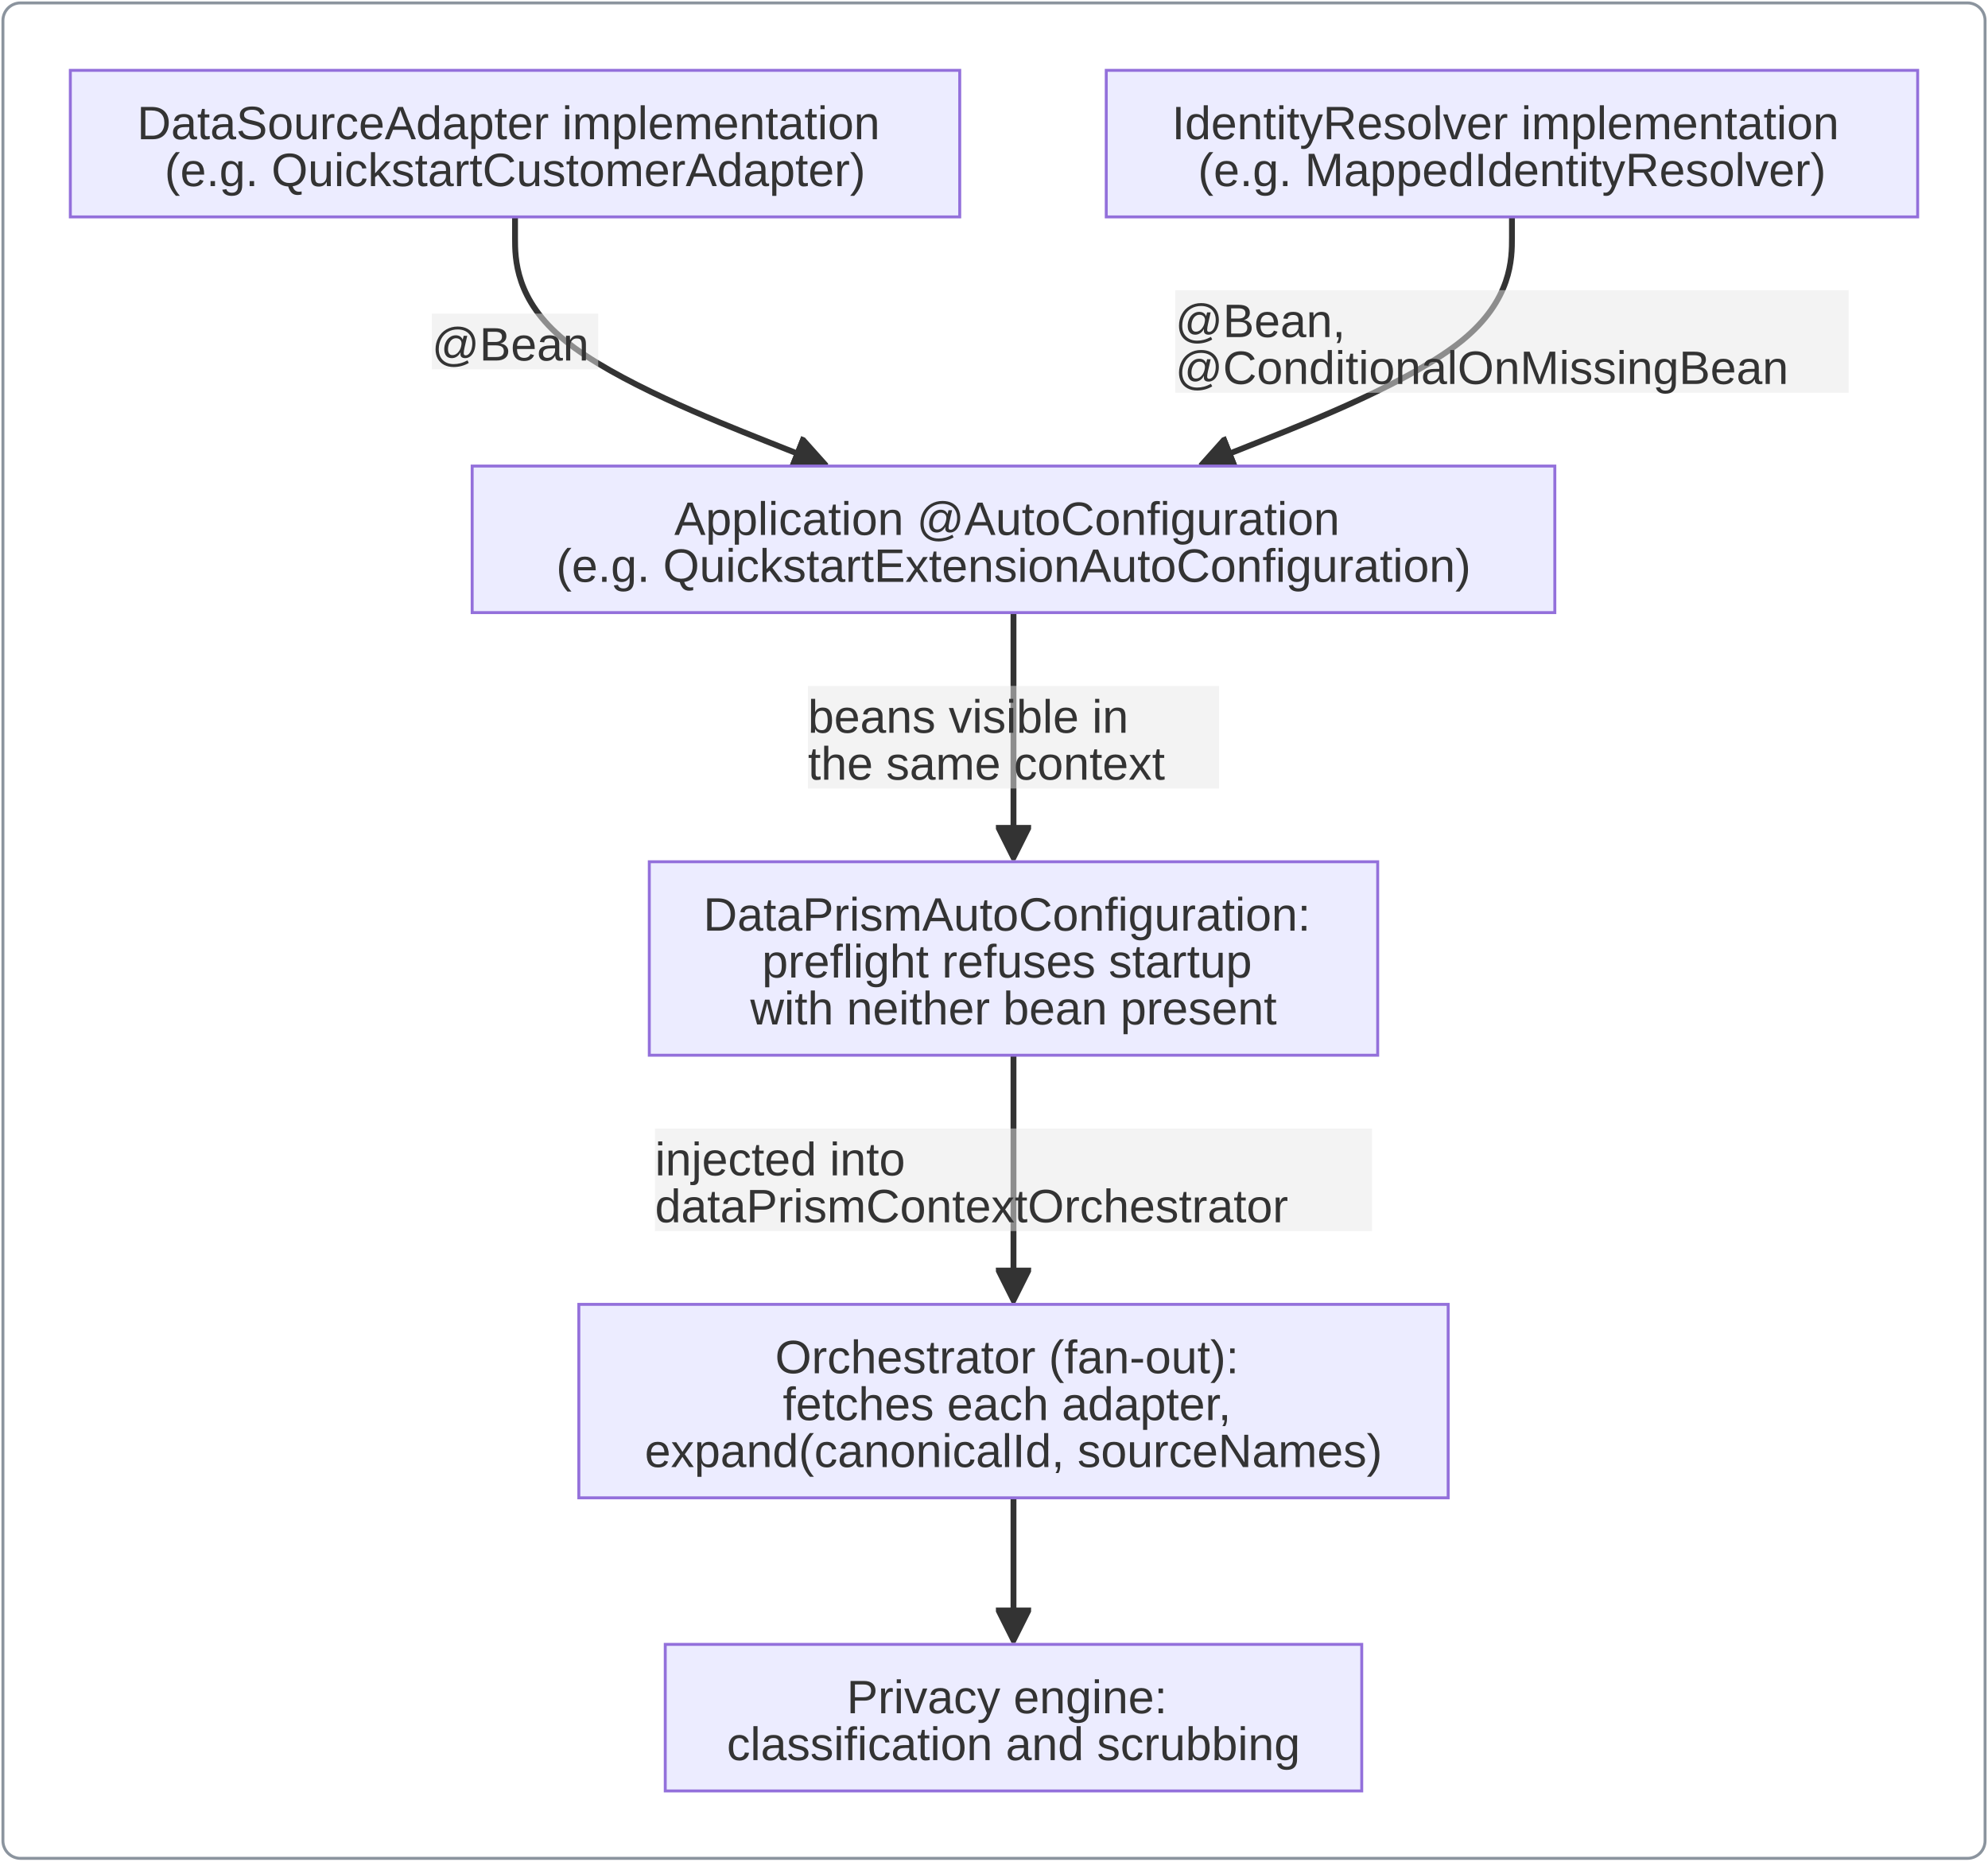
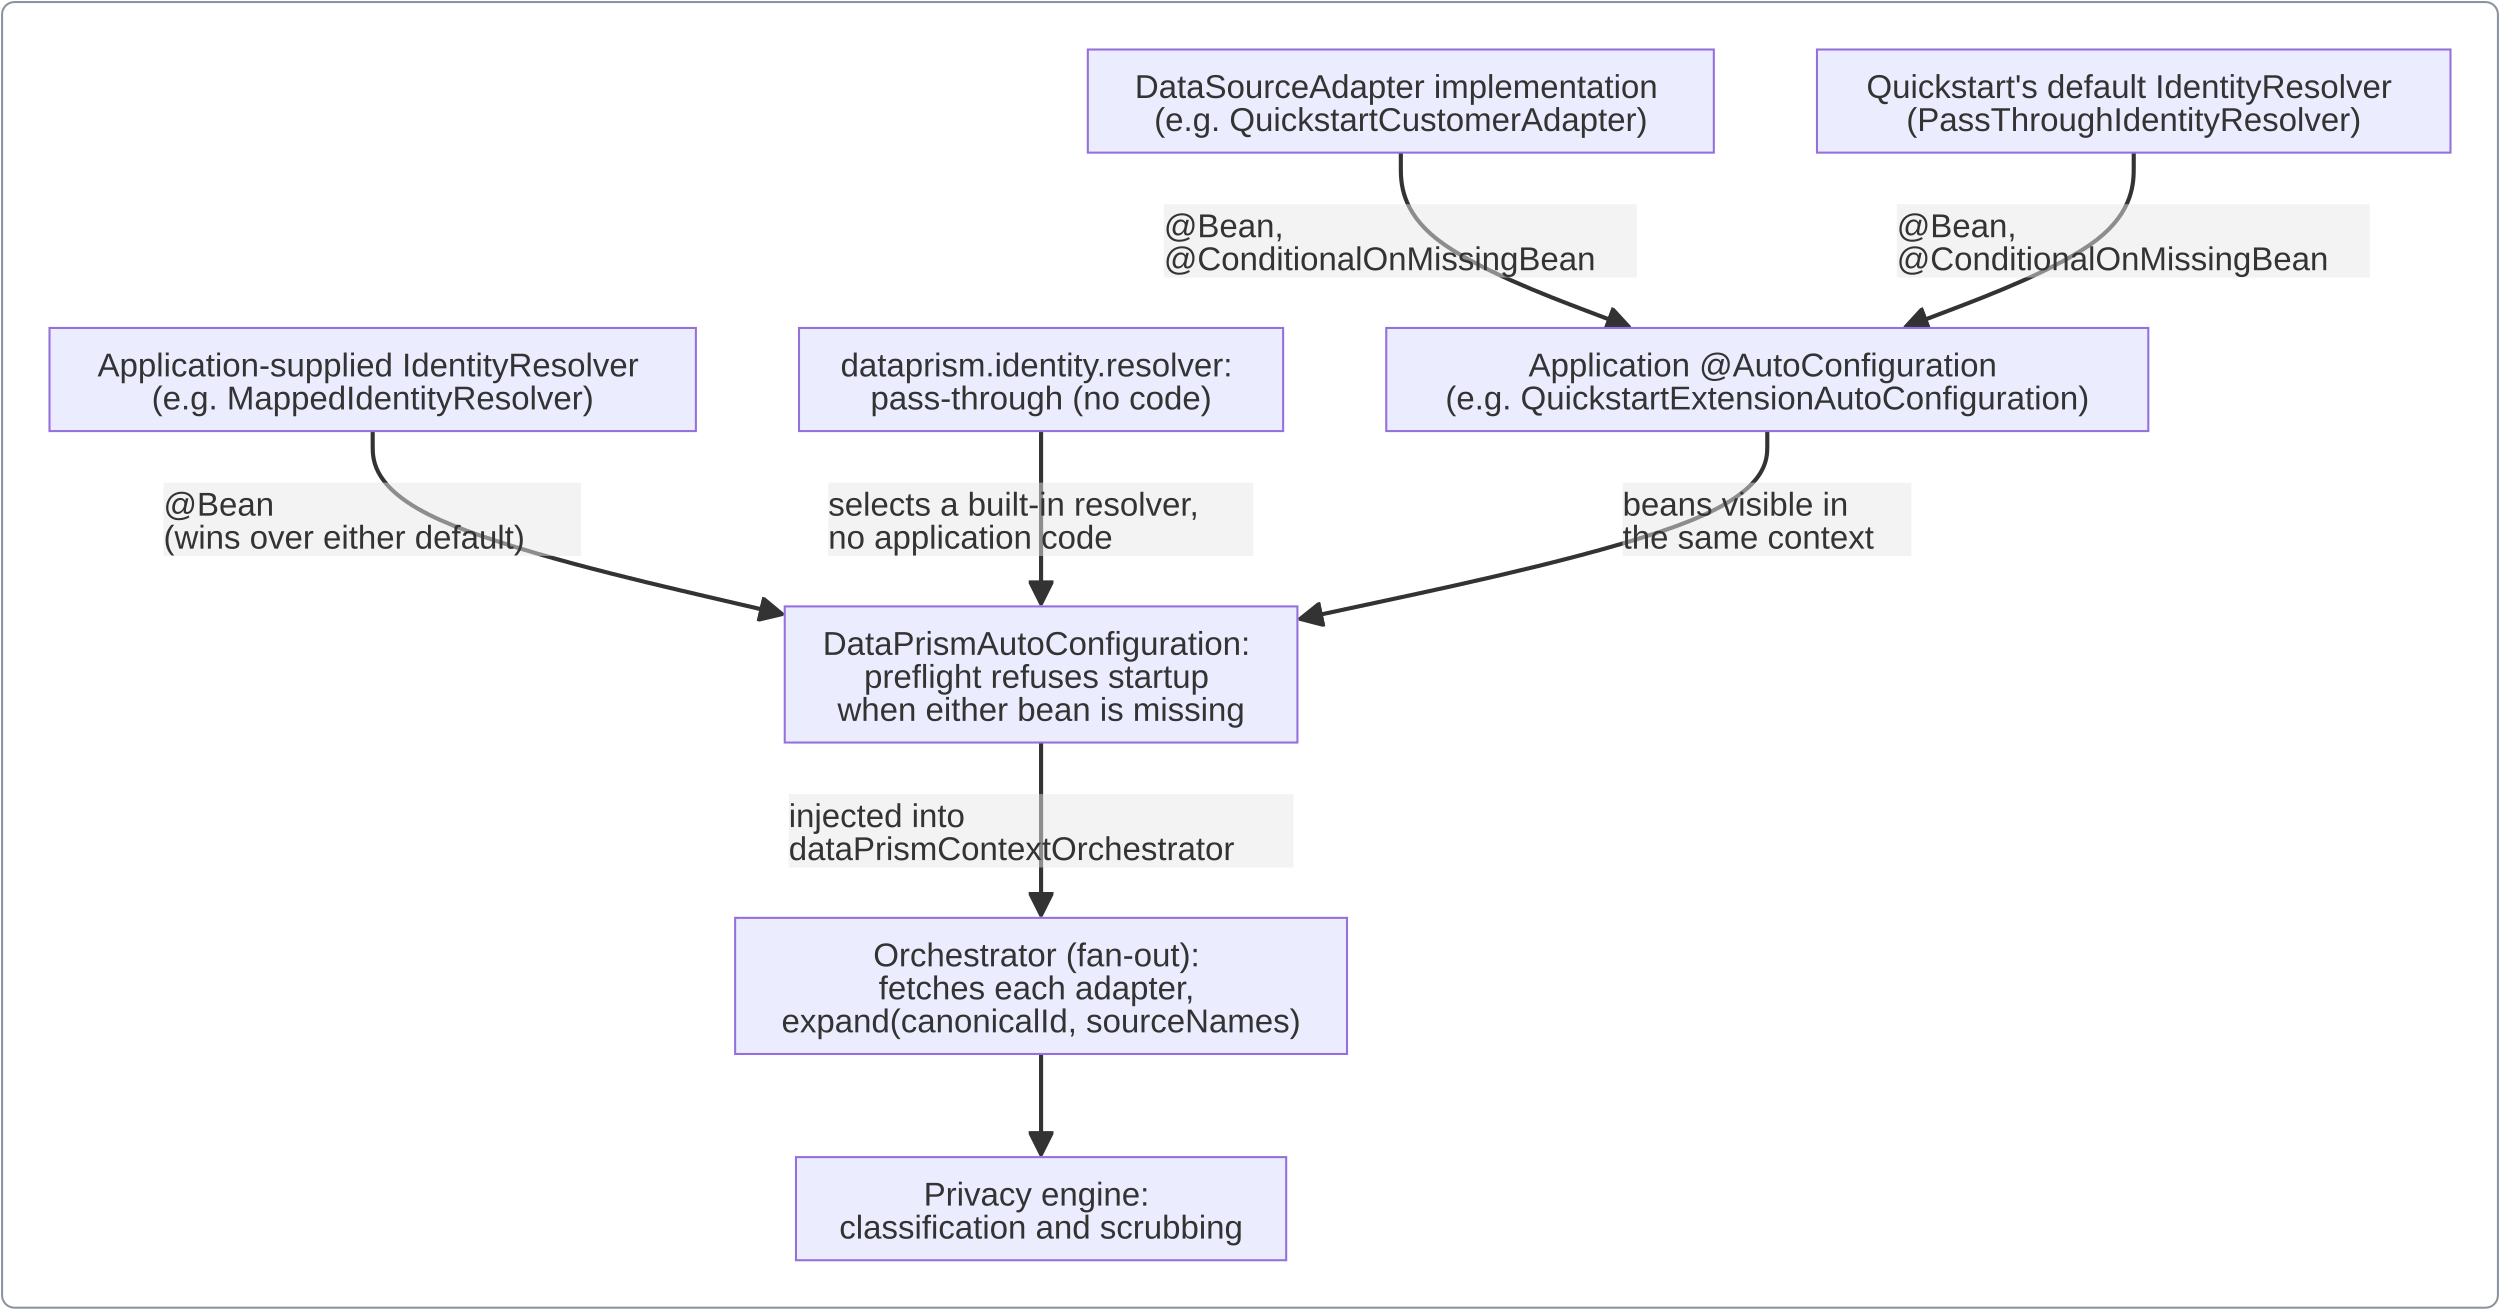
- <svg xmlns="http://www.w3.org/2000/svg" aria-roledescription="flowchart-v2" role="graphics-document document" viewBox="-24 -24 678.391 635" style="max-width: 678.391px; background-color: white;" width="100%" id="my-svg">
-   <rect x="-23" y="-23" width="676.391" height="633" rx="6" ry="6" fill="none" stroke="#8b949e" stroke-width="1" />
+ <svg xmlns="http://www.w3.org/2000/svg" aria-roledescription="flowchart-v2" role="graphics-document document" viewBox="-24 -24 1212.07 635" style="max-width: 1212.07px; background-color: white;" width="100%" id="my-svg">
+   <rect x="-23" y="-23" width="1210.07" height="633" rx="6" ry="6" fill="none" stroke="#8b949e" stroke-width="1" />
  <style>#my-svg{font-family:"trebuchet ms",verdana,arial,sans-serif;font-size:16px;fill:#333;}#my-svg .error-icon{fill:#552222;}#my-svg .error-text{fill:#552222;stroke:#552222;}#my-svg .edge-thickness-normal{stroke-width:2px;}#my-svg .edge-thickness-thick{stroke-width:3.5px;}#my-svg .edge-pattern-solid{stroke-dasharray:0;}#my-svg .edge-pattern-dashed{stroke-dasharray:3;}#my-svg .edge-pattern-dotted{stroke-dasharray:2;}#my-svg .marker{fill:#333333;stroke:#333333;}#my-svg .marker.cross{stroke:#333333;}#my-svg svg{font-family:"trebuchet ms",verdana,arial,sans-serif;font-size:16px;}#my-svg .label{font-family:"trebuchet ms",verdana,arial,sans-serif;color:#333;}#my-svg .cluster-label text{fill:#333;}#my-svg .cluster-label span,#my-svg p{color:#333;}#my-svg .label text,#my-svg span,#my-svg p{fill:#333;color:#333;}#my-svg .node rect,#my-svg .node circle,#my-svg .node ellipse,#my-svg .node polygon,#my-svg .node path{fill:#ECECFF;stroke:#9370DB;stroke-width:1px;}#my-svg .flowchart-label text{text-anchor:middle;}#my-svg .node .katex path{fill:#000;stroke:#000;stroke-width:1px;}#my-svg .node .label{text-align:center;}#my-svg .node.clickable{cursor:pointer;}#my-svg .arrowheadPath{fill:#333333;}#my-svg .edgePath .path{stroke:#333333;stroke-width:2.0px;}#my-svg .flowchart-link{stroke:#333333;fill:none;}#my-svg .edgeLabel{background-color:#e8e8e8;text-align:center;}#my-svg .edgeLabel rect{opacity:0.5;background-color:#e8e8e8;fill:#e8e8e8;}#my-svg .labelBkg{background-color:rgba(232, 232, 232, 0.5);}#my-svg .cluster rect{fill:#ffffde;stroke:#aaaa33;stroke-width:1px;}#my-svg .cluster text{fill:#333;}#my-svg .cluster span,#my-svg p{color:#333;}#my-svg div.mermaidTooltip{position:absolute;text-align:center;max-width:200px;padding:2px;font-family:"trebuchet ms",verdana,arial,sans-serif;font-size:12px;background:hsl(80, 100%, 96.275%);border:1px solid #aaaa33;border-radius:2px;pointer-events:none;z-index:100;}#my-svg .flowchartTitleText{text-anchor:middle;font-size:18px;fill:#333;}#my-svg :root{--mermaid-font-family:"trebuchet ms",verdana,arial,sans-serif;}</style>
  <g>
    <marker orient="auto" markerHeight="12" markerWidth="12" markerUnits="userSpaceOnUse" refY="5" refX="6" viewBox="0 0 10 10" class="marker flowchart" id="my-svg_flowchart-pointEnd">
      <path style="stroke-width: 1; stroke-dasharray: 1, 0;" class="arrowMarkerPath" d="M 0 0 L 10 5 L 0 10 z" />
    </marker>
    <marker orient="auto" markerHeight="12" markerWidth="12" markerUnits="userSpaceOnUse" refY="5" refX="4.5" viewBox="0 0 10 10" class="marker flowchart" id="my-svg_flowchart-pointStart">
      <path style="stroke-width: 1; stroke-dasharray: 1, 0;" class="arrowMarkerPath" d="M 0 5 L 10 10 L 10 0 z" />
    </marker>
    <marker orient="auto" markerHeight="11" markerWidth="11" markerUnits="userSpaceOnUse" refY="5" refX="11" viewBox="0 0 10 10" class="marker flowchart" id="my-svg_flowchart-circleEnd">
      <circle style="stroke-width: 1; stroke-dasharray: 1, 0;" class="arrowMarkerPath" r="5" cy="5" cx="5" />
    </marker>
    <marker orient="auto" markerHeight="11" markerWidth="11" markerUnits="userSpaceOnUse" refY="5" refX="-1" viewBox="0 0 10 10" class="marker flowchart" id="my-svg_flowchart-circleStart">
      <circle style="stroke-width: 1; stroke-dasharray: 1, 0;" class="arrowMarkerPath" r="5" cy="5" cx="5" />
    </marker>
    <marker orient="auto" markerHeight="11" markerWidth="11" markerUnits="userSpaceOnUse" refY="5.2" refX="12" viewBox="0 0 11 11" class="marker cross flowchart" id="my-svg_flowchart-crossEnd">
      <path style="stroke-width: 2; stroke-dasharray: 1, 0;" class="arrowMarkerPath" d="M 1,1 l 9,9 M 10,1 l -9,9" />
    </marker>
    <marker orient="auto" markerHeight="11" markerWidth="11" markerUnits="userSpaceOnUse" refY="5.2" refX="-1" viewBox="0 0 11 11" class="marker cross flowchart" id="my-svg_flowchart-crossStart">
      <path style="stroke-width: 2; stroke-dasharray: 1, 0;" class="arrowMarkerPath" d="M 1,1 l 9,9 M 10,1 l -9,9" />
    </marker>
    <g class="root">
      <g class="clusters" />
      <g class="edgePaths">
-         <path marker-end="url(#my-svg_flowchart-pointEnd)" style="fill:none;" class="edge-thickness-normal edge-pattern-solid flowchart-link LS-Adapter LE-AutoConfig" id="L-Adapter-AutoConfig-0" d="M151.75,50L151.75,57.083C151.75,64.167,151.75,78.333,168.779,92.174C185.807,106.015,219.865,119.53,236.894,126.288L253.922,133.045" />
-         <path marker-end="url(#my-svg_flowchart-pointEnd)" style="fill:none;" class="edge-thickness-normal edge-pattern-solid flowchart-link LS-IdResolver LE-AutoConfig" id="L-IdResolver-AutoConfig-0" d="M491.945,50L491.945,57.083C491.945,64.167,491.945,78.333,474.917,92.174C457.888,106.015,423.83,119.53,406.802,126.288L389.773,133.045" />
-         <path marker-end="url(#my-svg_flowchart-pointEnd)" style="fill:none;" class="edge-thickness-normal edge-pattern-solid flowchart-link LS-AutoConfig LE-DataPrismConfig" id="L-AutoConfig-DataPrismConfig-0" d="M321.848,185L321.848,192.083C321.848,199.167,321.848,213.333,321.848,226.617C321.848,239.9,321.848,252.3,321.848,258.5L321.848,264.7" />
-         <path marker-end="url(#my-svg_flowchart-pointEnd)" style="fill:none;" class="edge-thickness-normal edge-pattern-solid flowchart-link LS-DataPrismConfig LE-Orchestrator" id="L-DataPrismConfig-Orchestrator-0" d="M321.848,336L321.848,343.083C321.848,350.167,321.848,364.333,321.848,377.617C321.848,390.9,321.848,403.3,321.848,409.5L321.848,415.7" />
-         <path marker-end="url(#my-svg_flowchart-pointEnd)" style="fill:none;" class="edge-thickness-normal edge-pattern-solid flowchart-link LS-Orchestrator LE-Engine" id="L-Orchestrator-Engine-0" d="M321.848,487L321.848,491.167C321.848,495.333,321.848,503.667,321.848,511.117C321.848,518.567,321.848,525.133,321.848,528.417L321.848,531.7" />
+         <path marker-end="url(#my-svg_flowchart-pointEnd)" style="fill:none;" class="edge-thickness-normal edge-pattern-solid flowchart-link LS-Adapter LE-AutoConfig" id="L-Adapter-AutoConfig-0" d="M655.164,50L655.164,57.083C655.164,64.167,655.164,78.333,672.982,92.186C690.8,106.039,726.436,119.578,744.254,126.348L762.072,133.118" />
+         <path marker-end="url(#my-svg_flowchart-pointEnd)" style="fill:none;" class="edge-thickness-normal edge-pattern-solid flowchart-link LS-QuickstartDefault LE-AutoConfig" id="L-QuickstartDefault-AutoConfig-0" d="M1010.492,50L1010.492,57.083C1010.492,64.167,1010.492,78.333,992.674,92.186C974.856,106.039,939.22,119.578,921.402,126.348L903.584,133.118" />
+         <path marker-end="url(#my-svg_flowchart-pointEnd)" style="fill:none;" class="edge-thickness-normal edge-pattern-solid flowchart-link LS-AppResolver LE-DataPrismConfig" id="L-AppResolver-DataPrismConfig-0" d="M156.691,185L156.691,192.083C156.691,199.167,156.691,213.333,189.126,227.974C221.561,242.614,286.43,257.728,318.865,265.284L351.299,272.841" />
+         <path marker-end="url(#my-svg_flowchart-pointEnd)" style="fill:none;" class="edge-thickness-normal edge-pattern-solid flowchart-link LS-PassThroughProperty LE-DataPrismConfig" id="L-PassThroughProperty-DataPrismConfig-0" d="M480.742,185L480.742,192.083C480.742,199.167,480.742,213.333,480.742,226.617C480.742,239.9,480.742,252.3,480.742,258.5L480.742,264.7" />
+         <path marker-end="url(#my-svg_flowchart-pointEnd)" style="fill:none;" class="edge-thickness-normal edge-pattern-solid flowchart-link LS-AutoConfig LE-DataPrismConfig" id="L-AutoConfig-DataPrismConfig-0" d="M832.828,185L832.828,192.083C832.828,199.167,832.828,213.333,795.724,228.373C758.621,243.413,684.413,259.326,647.309,267.282L610.206,275.238" />
+         <path marker-end="url(#my-svg_flowchart-pointEnd)" style="fill:none;" class="edge-thickness-normal edge-pattern-solid flowchart-link LS-DataPrismConfig LE-Orchestrator" id="L-DataPrismConfig-Orchestrator-0" d="M480.742,336L480.742,343.083C480.742,350.167,480.742,364.333,480.742,377.617C480.742,390.9,480.742,403.3,480.742,409.5L480.742,415.7" />
+         <path marker-end="url(#my-svg_flowchart-pointEnd)" style="fill:none;" class="edge-thickness-normal edge-pattern-solid flowchart-link LS-Orchestrator LE-Engine" id="L-Orchestrator-Engine-0" d="M480.742,487L480.742,491.167C480.742,495.333,480.742,503.667,480.742,511.117C480.742,518.567,480.742,525.133,480.742,528.417L480.742,531.7" />
      </g>
      <g class="edgeLabels">
-         <g transform="translate(151.75, 92.5)" class="edgeLabel">
-           <g transform="translate(-28.38281, -9.5)" class="label">
-             <rect height="19" width="56.766" ry="0" rx="0" />
-             <text style="">
-               <tspan class="row" x="0" dy="1em" xml:space="preserve">@Bean</tspan>
-             </text>
-           </g>
-         </g>
-         <g transform="translate(491.9453, 92.5)" class="edgeLabel">
+         <g transform="translate(655.1641, 92.5)" class="edgeLabel">
          <g transform="translate(-114.8828, -17.5)" class="label">
-             <rect height="35" width="229.766" ry="0" rx="0" />
+             <rect height="35.568" width="229.332" ry="0" rx="0" />
            <text style="">
              <tspan class="row" x="0" dy="1em" xml:space="preserve">@Bean,</tspan>
              <tspan class="row" x="0" dy="1em" xml:space="preserve">@ConditionalOnMissingBean</tspan>
            </text>
          </g>
        </g>
-         <g transform="translate(321.8477, 227.5)" class="edgeLabel">
+         <g transform="translate(1010.492, 92.5)" class="edgeLabel">
+           <g transform="translate(-114.8828, -17.5)" class="label">
+             <rect height="35.568" width="229.332" ry="0" rx="0" />
+             <text style="">
+               <tspan class="row" x="0" dy="1em" xml:space="preserve">@Bean,</tspan>
+               <tspan class="row" x="0" dy="1em" xml:space="preserve">@ConditionalOnMissingBean</tspan>
+             </text>
+           </g>
+         </g>
+         <g transform="translate(156.6914, 227.5)" class="edgeLabel">
+           <g transform="translate(-101.4297, -17.5)" class="label">
+             <rect height="35.568" width="202.474" ry="0" rx="0" />
+             <text style="">
+               <tspan class="row" x="0" dy="1em" xml:space="preserve">@Bean</tspan>
+               <tspan class="row" x="0" dy="1em" xml:space="preserve">(wins over either default)</tspan>
+             </text>
+           </g>
+         </g>
+         <g transform="translate(480.7422, 227.5)" class="edgeLabel">
+           <g transform="translate(-103.1875, -17.5)" class="label">
+             <rect height="35.568" width="206.002" ry="0" rx="0" />
+             <text style="">
+               <tspan class="row" x="0" dy="1em" xml:space="preserve">selects a built-in resolver,</tspan>
+               <tspan class="row" x="0" dy="1em" xml:space="preserve">no application code</tspan>
+             </text>
+           </g>
+         </g>
+         <g transform="translate(832.8281, 227.5)" class="edgeLabel">
          <g transform="translate(-70.15625, -17.5)" class="label">
-             <rect height="35" width="140.312" ry="0" rx="0" />
+             <rect height="35.568" width="140.055" ry="0" rx="0" />
            <text style="">
              <tspan class="row" x="0" dy="1em" xml:space="preserve">beans visible in</tspan>
              <tspan class="row" x="0" dy="1em" xml:space="preserve">the same context</tspan>
            </text>
          </g>
        </g>
-         <g transform="translate(321.8477, 378.5)" class="edgeLabel">
+         <g transform="translate(480.7422, 378.5)" class="edgeLabel">
          <g transform="translate(-122.3438, -17.5)" class="label">
-             <rect height="35" width="244.688" ry="0" rx="0" />
+             <rect height="35.568" width="244.757" ry="0" rx="0" />
            <text style="">
              <tspan class="row" x="0" dy="1em" xml:space="preserve">injected into</tspan>
              <tspan class="row" x="0" dy="1em" xml:space="preserve">dataPrismContextOrchestrator</tspan>
            </text>
          </g>
        </g>
        <g class="edgeLabel">
          <g transform="translate(0, 0)" class="label">
            <rect height="0" width="0" ry="0" rx="0" />
            <text style="">
              <tspan class="row" x="0" dy="1em" xml:space="preserve" />
            </text>
          </g>
        </g>
      </g>
      <g class="nodes">
-         <g transform="translate(151.75, 25)" data-id="Adapter" data-node="true" id="flowchart-Adapter-0" class="node default default flowchart-label">
+         <g transform="translate(655.1641, 25)" data-id="Adapter" data-node="true" id="flowchart-Adapter-0" class="node default default flowchart-label">
          <rect height="50" width="303.5" y="-25" x="-151.75" ry="0" rx="0" style="" class="basic label-container" />
          <g transform="translate(0, -17.5)" style="" class="label">
            <rect />
            <text style="">
              <tspan class="row" x="0" dy="1em" xml:space="preserve">DataSourceAdapter implementation</tspan>
              <tspan class="row" x="0" dy="1em" xml:space="preserve">(e.g. QuickstartCustomerAdapter)</tspan>
            </text>
          </g>
        </g>
-         <g transform="translate(491.9453, 25)" data-id="IdResolver" data-node="true" id="flowchart-IdResolver-1" class="node default default flowchart-label">
-           <rect height="50" width="276.891" y="-25" x="-138.445" ry="0" rx="0" style="" class="basic label-container" />
+         <g transform="translate(1010.492, 25)" data-id="QuickstartDefault" data-node="true" id="flowchart-QuickstartDefault-1" class="node default default flowchart-label">
+           <rect height="50" width="307.156" y="-25" x="-153.578" ry="0" rx="0" style="" class="basic label-container" />
          <g transform="translate(0, -17.5)" style="" class="label">
            <rect />
            <text style="">
-               <tspan class="row" x="0" dy="1em" xml:space="preserve">IdentityResolver implementation</tspan>
+               <tspan class="row" x="0" dy="1em" xml:space="preserve">Quickstart's default IdentityResolver</tspan>
+               <tspan class="row" x="0" dy="1em" xml:space="preserve">(PassThroughIdentityResolver)</tspan>
+             </text>
+           </g>
+         </g>
+         <g transform="translate(156.6914, 160)" data-id="AppResolver" data-node="true" id="flowchart-AppResolver-2" class="node default default flowchart-label">
+           <rect height="50" width="313.383" y="-25" x="-156.691" ry="0" rx="0" style="" class="basic label-container" />
+           <g transform="translate(0, -17.5)" style="" class="label">
+             <rect />
+             <text style="">
+               <tspan class="row" x="0" dy="1em" xml:space="preserve">Application-supplied IdentityResolver</tspan>
              <tspan class="row" x="0" dy="1em" xml:space="preserve">(e.g. MappedIdentityResolver)</tspan>
            </text>
          </g>
        </g>
-         <g transform="translate(321.8477, 160)" data-id="AutoConfig" data-node="true" id="flowchart-AutoConfig-2" class="node default default flowchart-label">
+         <g transform="translate(480.7422, 160)" data-id="PassThroughProperty" data-node="true" id="flowchart-PassThroughProperty-3" class="node default default flowchart-label">
+           <rect height="50" width="234.719" y="-25" x="-117.359" ry="0" rx="0" style="" class="basic label-container" />
+           <g transform="translate(0, -17.5)" style="" class="label">
+             <rect />
+             <text style="">
+               <tspan class="row" x="0" dy="1em" xml:space="preserve">dataprism.identity.resolver:</tspan>
+               <tspan class="row" x="0" dy="1em" xml:space="preserve">pass-through (no code)</tspan>
+             </text>
+           </g>
+         </g>
+         <g transform="translate(832.8281, 160)" data-id="AutoConfig" data-node="true" id="flowchart-AutoConfig-4" class="node default default flowchart-label">
          <rect height="50" width="369.453" y="-25" x="-184.727" ry="0" rx="0" style="" class="basic label-container" />
          <g transform="translate(0, -17.5)" style="" class="label">
            <rect />
            <text style="">
              <tspan class="row" x="0" dy="1em" xml:space="preserve">Application @AutoConfiguration</tspan>
              <tspan class="row" x="0" dy="1em" xml:space="preserve">(e.g. QuickstartExtensionAutoConfiguration)</tspan>
            </text>
          </g>
        </g>
-         <g transform="translate(321.8477, 303)" data-id="DataPrismConfig" data-node="true" id="flowchart-DataPrismConfig-3" class="node default default flowchart-label">
+         <g transform="translate(480.7422, 303)" data-id="DataPrismConfig" data-node="true" id="flowchart-DataPrismConfig-5" class="node default default flowchart-label">
          <rect height="66" width="248.562" y="-33" x="-124.281" ry="0" rx="0" style="" class="basic label-container" />
          <g transform="translate(0, -25.5)" style="" class="label">
            <rect />
            <text style="">
              <tspan class="row" x="0" dy="1em" xml:space="preserve">DataPrismAutoConfiguration:</tspan>
              <tspan class="row" x="0" dy="1em" xml:space="preserve">preflight refuses startup</tspan>
-               <tspan class="row" x="0" dy="1em" xml:space="preserve">with neither bean present</tspan>
+               <tspan class="row" x="0" dy="1em" xml:space="preserve">when either bean is missing</tspan>
            </text>
          </g>
        </g>
-         <g transform="translate(321.8477, 454)" data-id="Orchestrator" data-node="true" id="flowchart-Orchestrator-4" class="node default default flowchart-label">
+         <g transform="translate(480.7422, 454)" data-id="Orchestrator" data-node="true" id="flowchart-Orchestrator-6" class="node default default flowchart-label">
          <rect height="66" width="296.656" y="-33" x="-148.328" ry="0" rx="0" style="" class="basic label-container" />
          <g transform="translate(0, -25.5)" style="" class="label">
            <rect />
            <text style="">
              <tspan class="row" x="0" dy="1em" xml:space="preserve">Orchestrator (fan-out):</tspan>
              <tspan class="row" x="0" dy="1em" xml:space="preserve">fetches each adapter,</tspan>
              <tspan class="row" x="0" dy="1em" xml:space="preserve">expand(canonicalId, sourceNames)</tspan>
            </text>
          </g>
        </g>
-         <g transform="translate(321.8477, 562)" data-id="Engine" data-node="true" id="flowchart-Engine-5" class="node default default flowchart-label">
+         <g transform="translate(480.7422, 562)" data-id="Engine" data-node="true" id="flowchart-Engine-7" class="node default default flowchart-label">
          <rect height="50" width="237.672" y="-25" x="-118.836" ry="0" rx="0" style="" class="basic label-container" />
          <g transform="translate(0, -17.5)" style="" class="label">
            <rect />
            <text style="">
              <tspan class="row" x="0" dy="1em" xml:space="preserve">Privacy engine:</tspan>
              <tspan class="row" x="0" dy="1em" xml:space="preserve">classification and scrubbing</tspan>
            </text>
          </g>
        </g>
      </g>
    </g>
  </g>
</svg>
